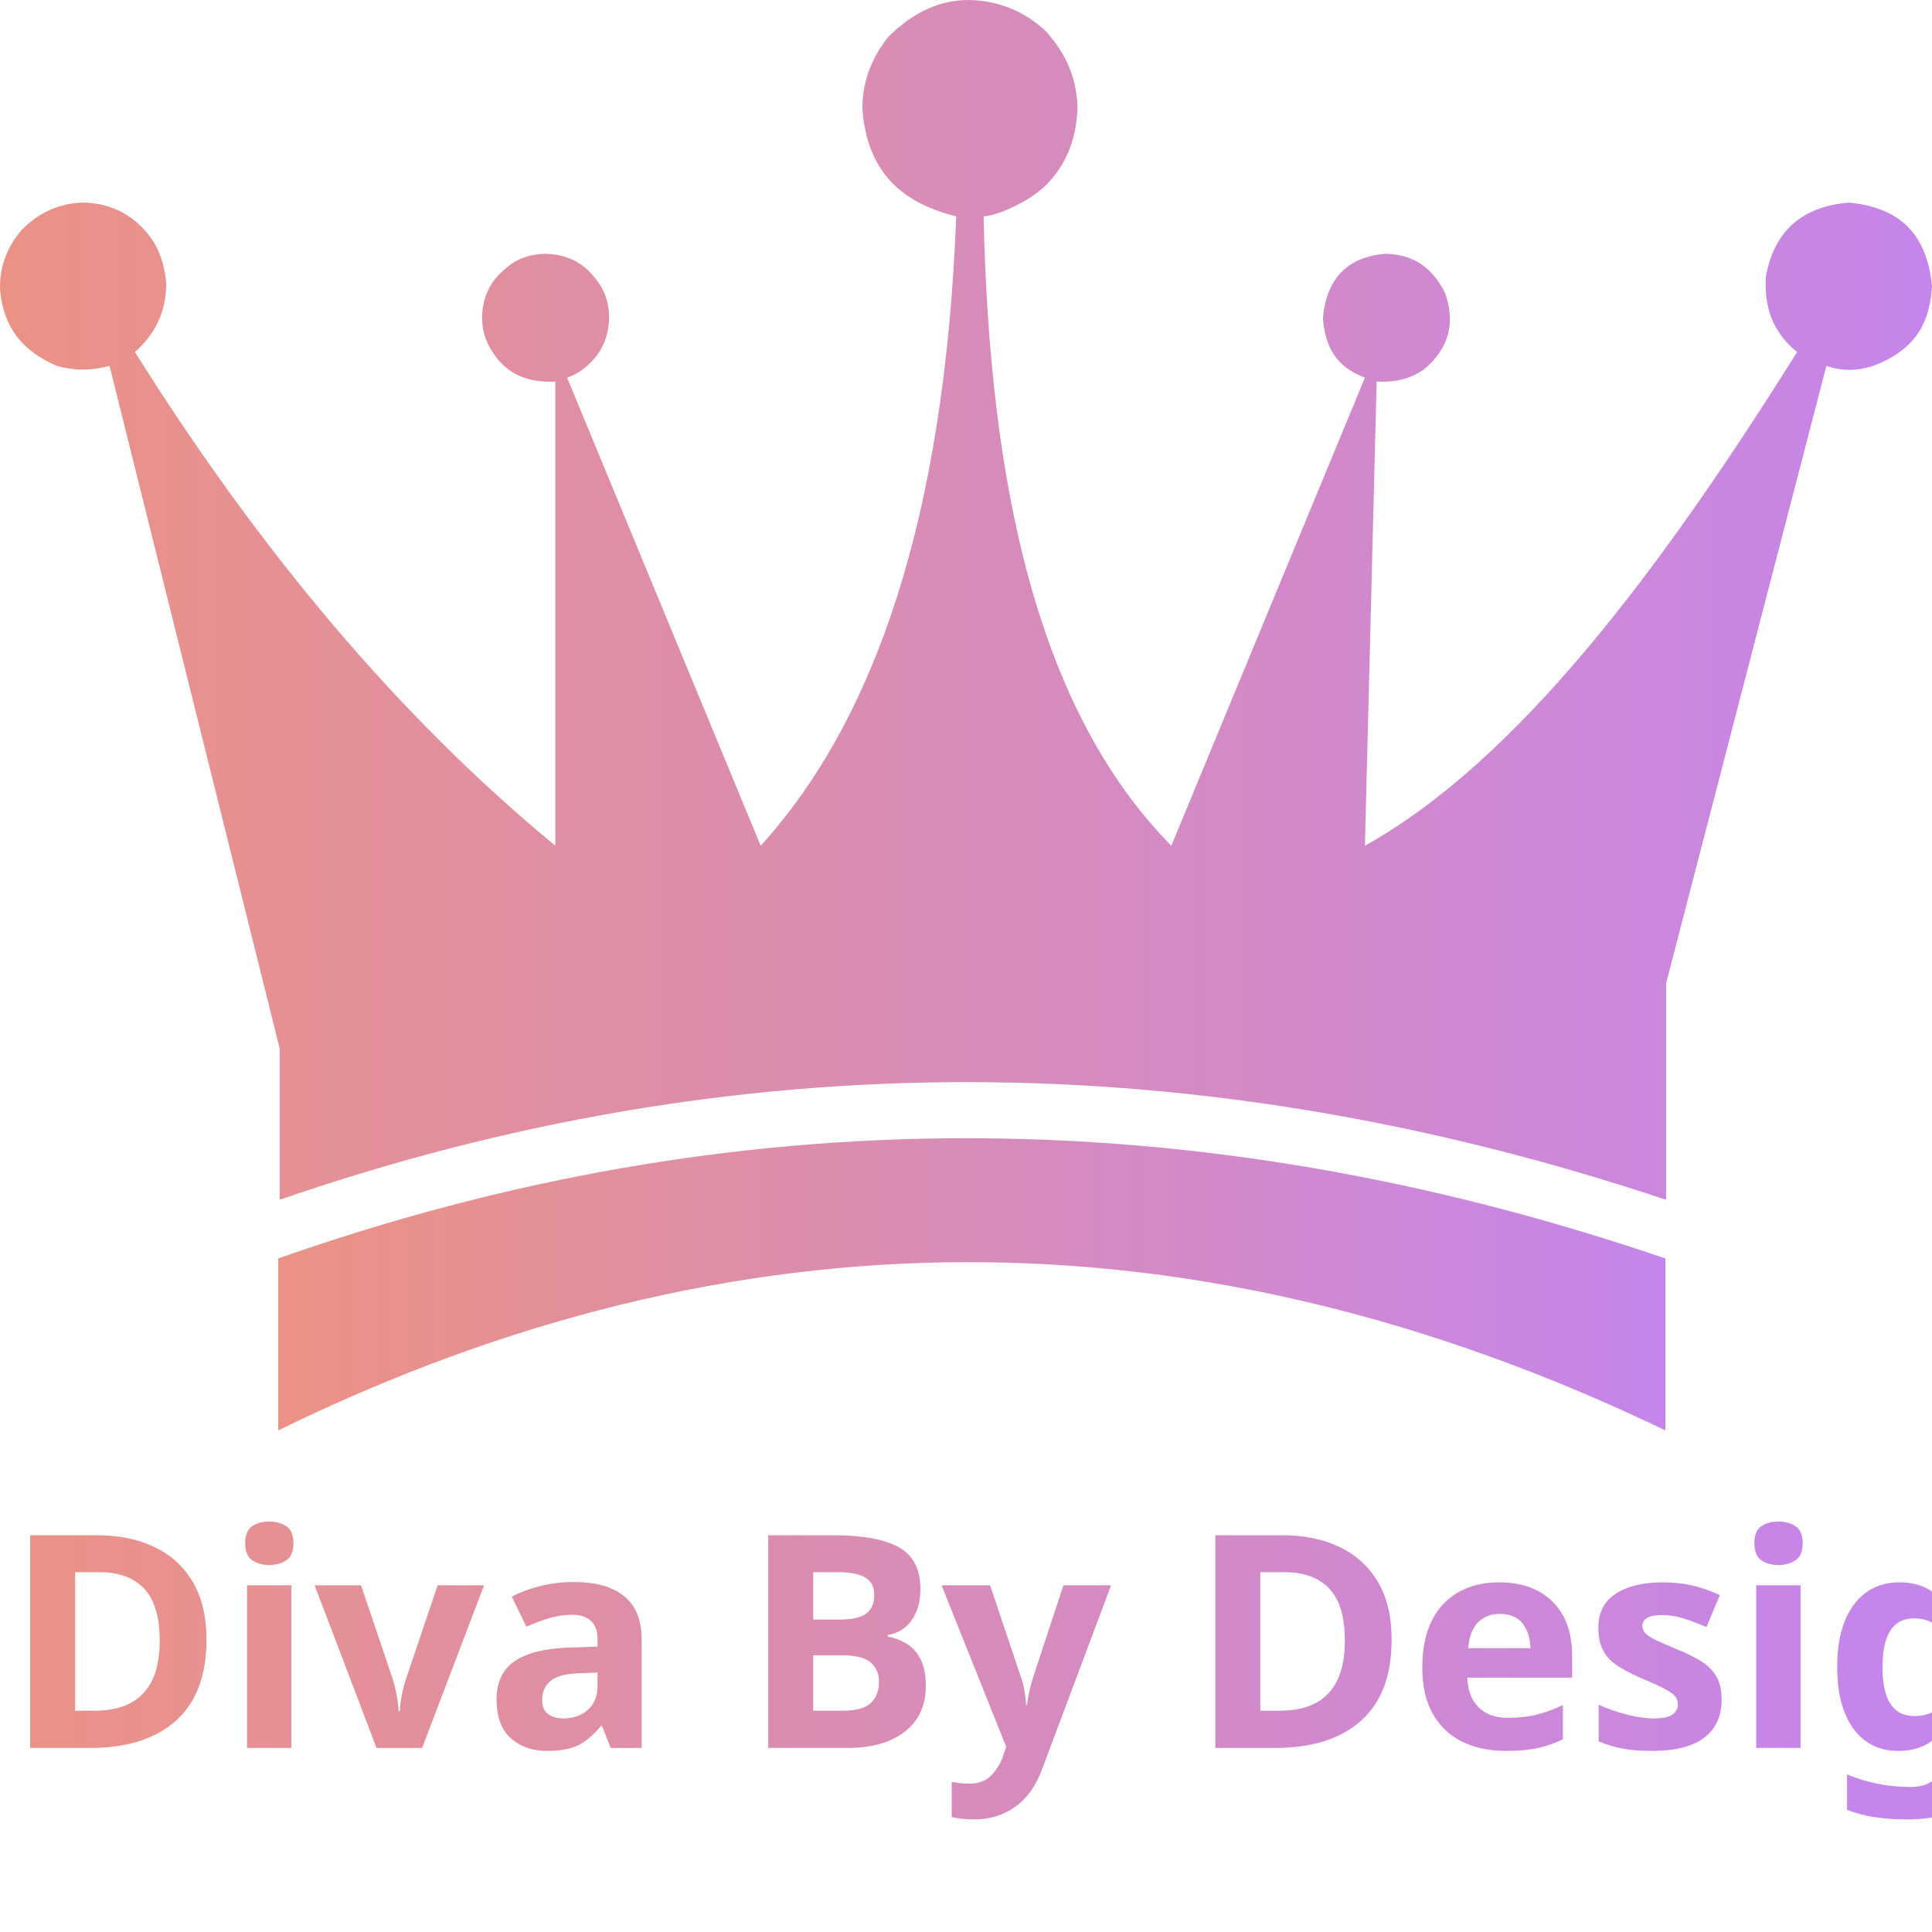
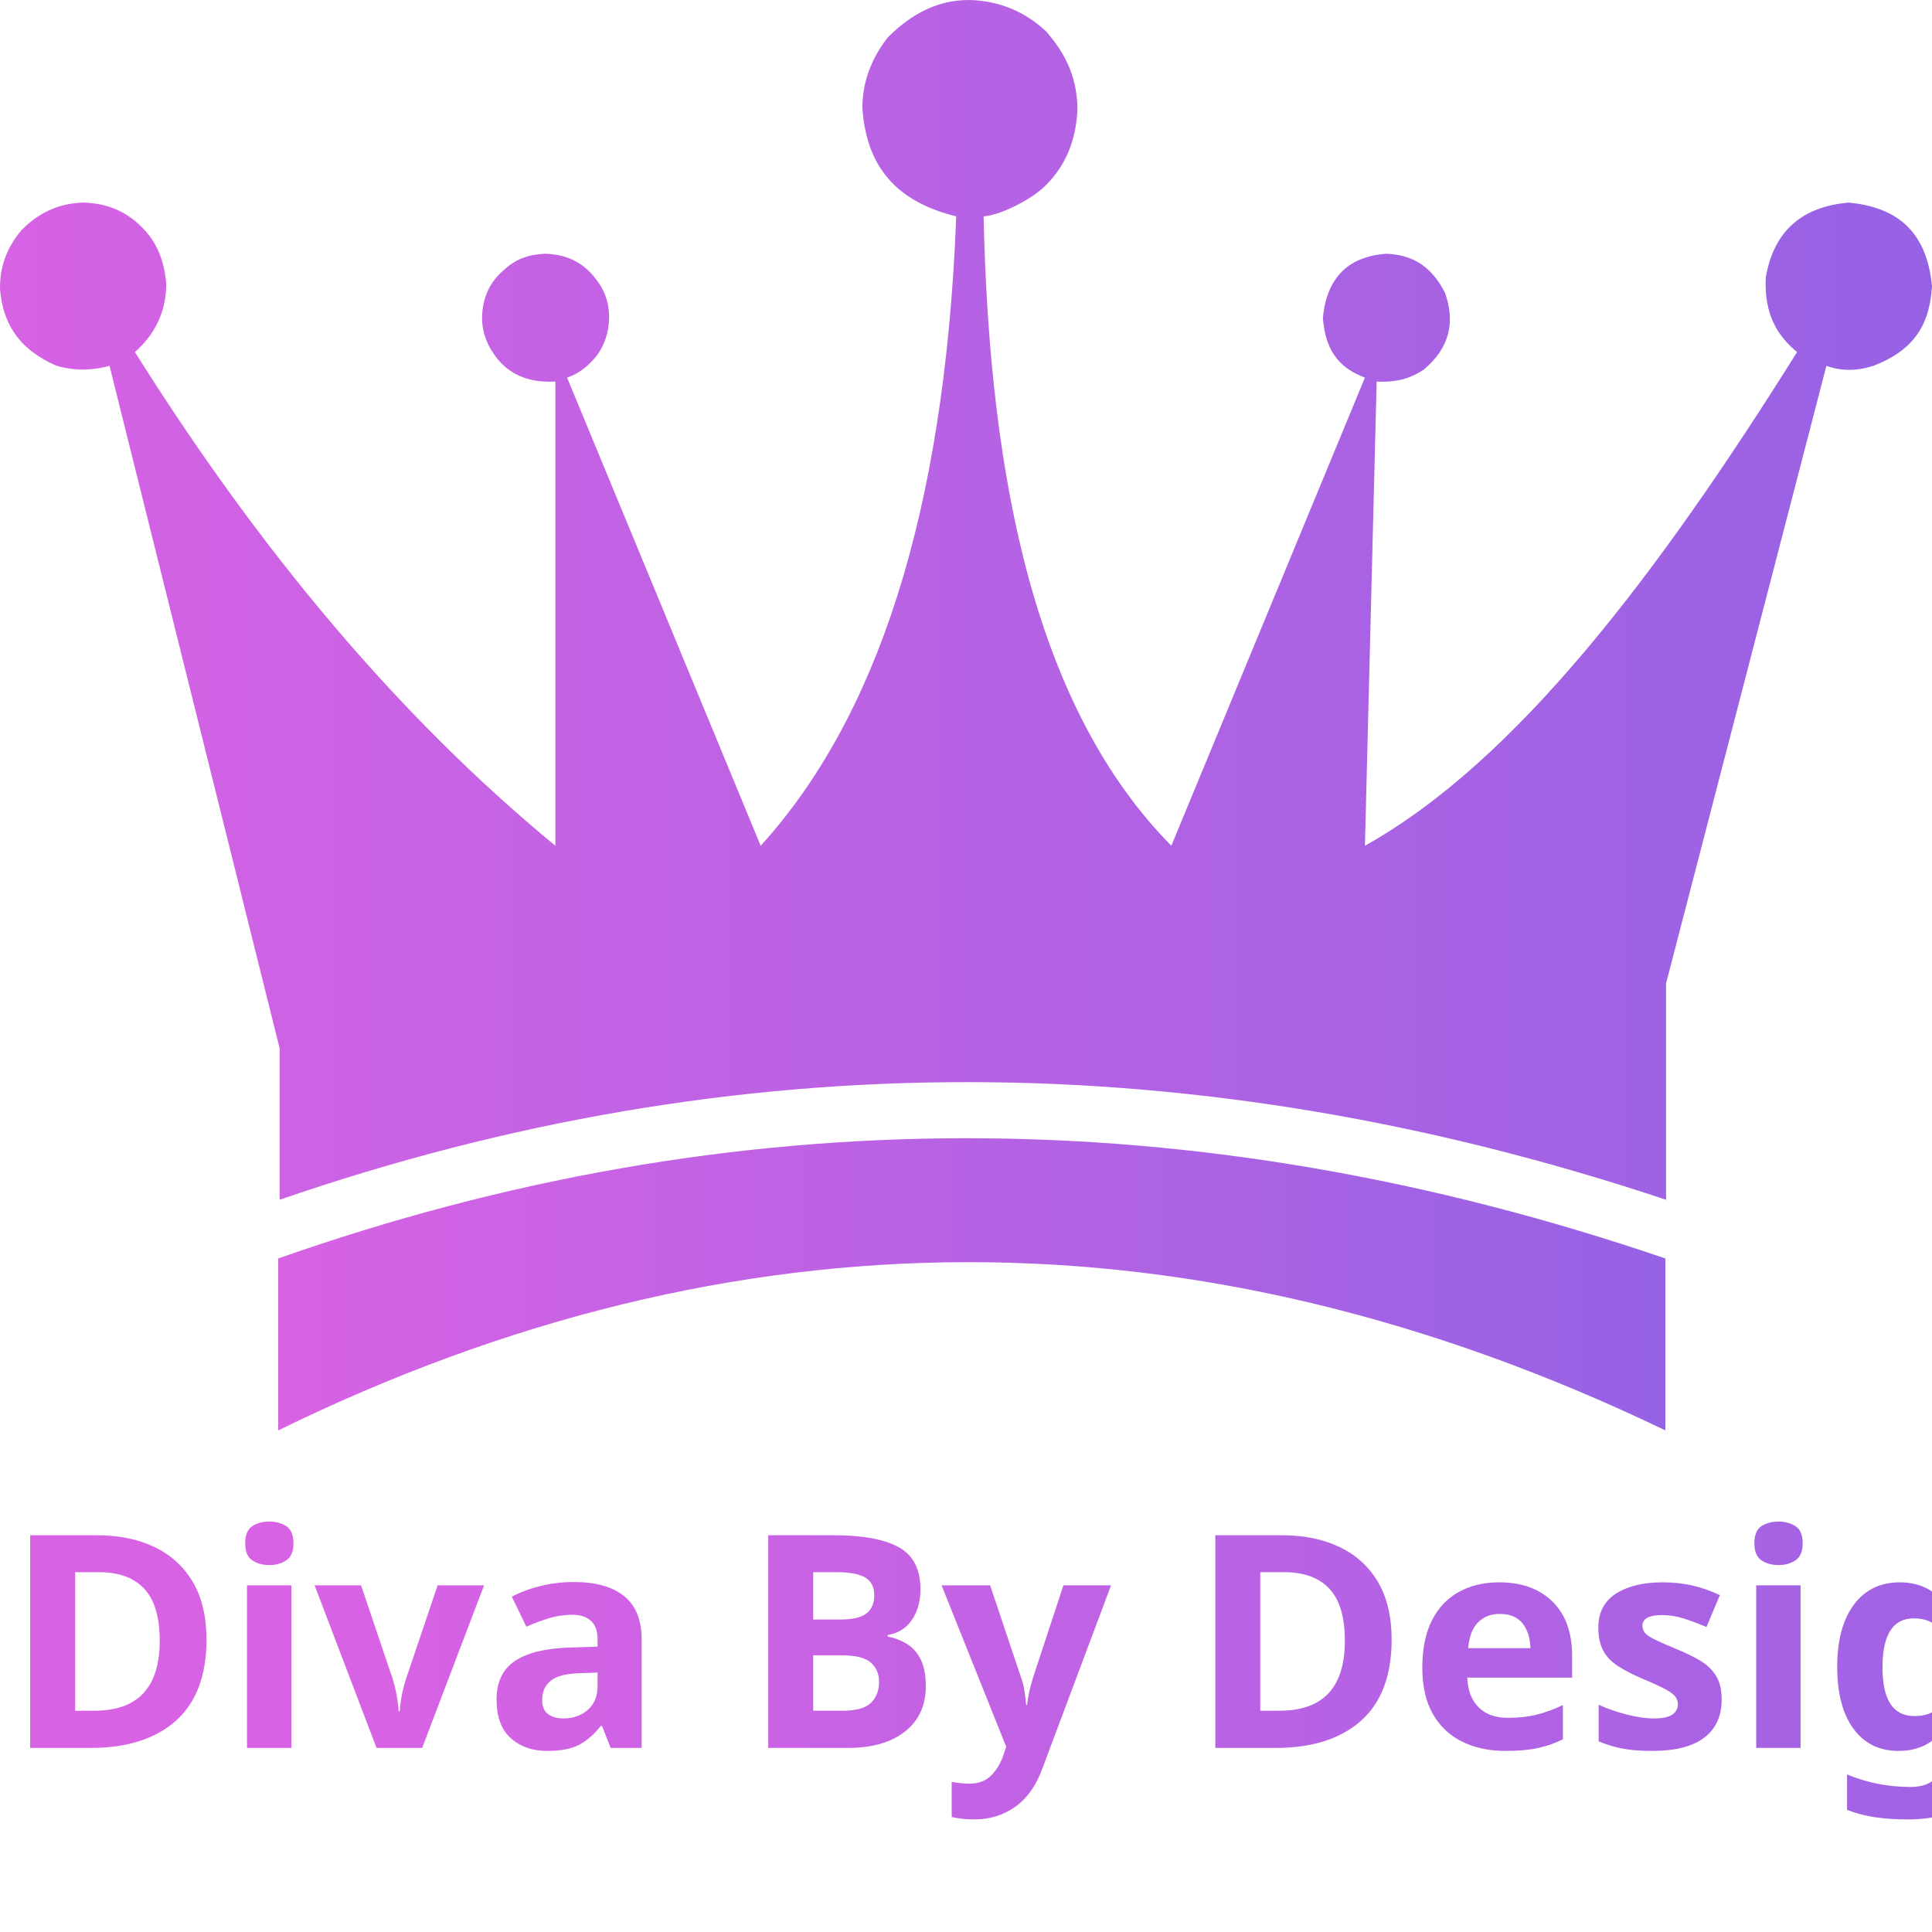
<svg xmlns="http://www.w3.org/2000/svg" width="100%" height="100%" viewBox="0 0 10000 10000" version="1.1" xml:space="preserve" style="fill-rule:evenodd;clip-rule:evenodd;stroke-linejoin:round;stroke-miterlimit:1.414;">
-   <g transform="matrix(10,0,0,10,-1970.18,876.036)">
-     <text x="198.751px" y="817.126px" style="font-family:'LeagueSpartan-Bold', 'League Spartan';font-weight:700;font-size:154.167px;fill:url(#_Linear1);">Diva By Design</text>
-   </g>
-   <g transform="matrix(10,0,0,10,8.18545e-12,-9.09495e-13)">
-     <g transform="matrix(1.02279,0,0,1.02279,-6.35043,-4.22271)">
-       <path d="M849,728L849,641C610.475,559.562 376.509,560.162 147,641L147,728C377.224,615.329 611.168,613.653 849,728Z" style="fill:url(#_Linear2);" />
+   <g>
+     <g transform="matrix(10,0,0,10,17.33,9047.3)">
+       <text x="0px" y="0px" style="font-family:'LeagueSpartan-Bold', 'League Spartan';font-weight:700;font-size:154.167px;fill:url(#_Linear1);">Diva By Design</text>
    </g>
-     <g transform="matrix(1.01214,0,0,1.01803,-4.04017,0.00201835)">
-       <path d="M147,610C380.947,529.669 617.315,530.836 856,610L856,500L938,186C945.804,188.808 953.814,188.658 962,186C985.386,177.15 990.906,162.094 992,145.5C989.178,116.127 972.554,105.254 949.5,103C925.533,105.019 911.11,117.406 907,141C906.013,159.631 912.941,170.792 923,179C851.821,291.995 779.134,387.205 702,430L708,194C719.898,194.566 726.388,191.572 732,188C745.762,176.554 748.059,163.343 743,149C735.332,133.81 724.676,129.543 713,129C693.289,130.408 682.525,141.315 680.5,161.5C681.84,180.46 690.91,187.754 702,192L603,430C534.531,360.951 509.982,246.599 507,110C514.692,109.634 531.35,101.821 539,94C548.718,84.306 554.41,71.577 555,55C554.641,37.566 547.7,25.999 539,16C528.264,6.023 515.374,0.465 500,0C483.061,-0.143 469.65,7.487 458,19C448.874,30.676 445.012,42.708 445,55C447.281,88.358 466.253,103.437 493,110C487.104,263.203 451.461,365.953 393,430L294,192C300.178,189.948 304.957,185.979 309,181C313.749,174.69 315.318,168.146 315.5,161.5C315.504,154.428 313.549,147.542 308,141C302.502,134.098 294.766,129.418 283,129C275.352,129.259 268.167,131.238 262,137C254.501,143.144 250.707,151.332 250.5,161.5C250.58,170.266 253.805,176.52 258,182C264.691,190.467 274.505,194.718 288,194L288,430C207.902,364.439 136.66,279.859 73,179C83.056,170.086 89.035,158.796 89,144C87.724,130.115 82.725,121.366 76,115C68.008,107.157 58.125,103.261 46.5,103C33.522,103.386 23.305,108.543 15,117C7.248,126.083 3.799,136.131 4,147C5.379,163.153 12.421,177.152 33,186C42.938,188.787 51.757,188.249 60,186L147,533L147,610Z" style="fill:url(#_Linear3);" />
+     <g transform="matrix(10,0,0,10,8.18545e-12,-9.09495e-13)">
+       <g transform="matrix(1.02279,0,0,1.02279,-6.35043,-4.22271)">
+         <path d="M849,728L849,641C610.475,559.562 376.509,560.162 147,641L147,728C377.224,615.329 611.168,613.653 849,728Z" style="fill:url(#_Linear2);" />
+       </g>
+       <g transform="matrix(1.01214,0,0,1.01803,-4.04017,0.00201835)">
+         <path d="M147,610C380.947,529.669 617.315,530.836 856,610L856,500L938,186C945.804,188.808 953.814,188.658 962,186C985.386,177.15 990.906,162.094 992,145.5C989.178,116.127 972.554,105.254 949.5,103C925.533,105.019 911.11,117.406 907,141C906.013,159.631 912.941,170.792 923,179C851.821,291.995 779.134,387.205 702,430L708,194C719.898,194.566 726.388,191.572 732,188C745.762,176.554 748.059,163.343 743,149C735.332,133.81 724.676,129.543 713,129C693.289,130.408 682.525,141.315 680.5,161.5C681.84,180.46 690.91,187.754 702,192L603,430C534.531,360.951 509.982,246.599 507,110C514.692,109.634 531.35,101.821 539,94C548.718,84.306 554.41,71.577 555,55C554.641,37.566 547.7,25.999 539,16C528.264,6.023 515.374,0.465 500,0C483.061,-0.143 469.65,7.487 458,19C448.874,30.676 445.012,42.708 445,55C447.281,88.358 466.253,103.437 493,110C487.104,263.203 451.461,365.953 393,430L294,192C300.178,189.948 304.957,185.979 309,181C313.749,174.69 315.318,168.146 315.5,161.5C315.504,154.428 313.549,147.542 308,141C302.502,134.098 294.766,129.418 283,129C275.352,129.259 268.167,131.238 262,137C254.501,143.144 250.707,151.332 250.5,161.5C250.58,170.266 253.805,176.52 258,182C264.691,190.467 274.505,194.718 288,194L288,430C207.902,364.439 136.66,279.859 73,179C83.056,170.086 89.035,158.796 89,144C87.724,130.115 82.725,121.366 76,115C68.008,107.157 58.125,103.261 46.5,103C33.522,103.386 23.305,108.543 15,117C7.248,126.083 3.799,136.131 4,147C5.379,163.153 12.421,177.152 33,186C42.938,188.787 51.757,188.249 60,186L147,533L147,610Z" style="fill:url(#_Linear3);" />
+       </g>
    </g>
  </g>
  <defs>
-     <linearGradient id="_Linear1" x1="0" y1="0" x2="1" y2="0" gradientUnits="userSpaceOnUse" gradientTransform="matrix(956.55,0,0,132.975,205.276,783.563)">
-       <stop offset="0" style="stop-color:rgb(235,146,133);stop-opacity:1" />
-       <stop offset="1" style="stop-color:rgb(197,133,235);stop-opacity:1" />
+     <linearGradient id="_Linear1" x1="0" y1="0" x2="1" y2="0" gradientUnits="userSpaceOnUse" gradientTransform="matrix(956.55,0,0,956.55,205.276,783.563)">
+       <stop offset="0" style="stop-color:rgb(215,98,228);stop-opacity:1" />
+       <stop offset="1" style="stop-color:rgb(150,98,228);stop-opacity:1" />
    </linearGradient>
-     <linearGradient id="_Linear2" x1="0" y1="0" x2="1" y2="0" gradientUnits="userSpaceOnUse" gradientTransform="matrix(702,0,0,147.854,147,654.073)">
-       <stop offset="0" style="stop-color:rgb(235,146,133);stop-opacity:1" />
-       <stop offset="1" style="stop-color:rgb(197,133,235);stop-opacity:1" />
+     <linearGradient id="_Linear2" x1="0" y1="0" x2="1" y2="0" gradientUnits="userSpaceOnUse" gradientTransform="matrix(702,0,0,702,147,654.073)">
+       <stop offset="0" style="stop-color:rgb(215,98,228);stop-opacity:1" />
+       <stop offset="1" style="stop-color:rgb(150,98,228);stop-opacity:1" />
    </linearGradient>
-     <linearGradient id="_Linear3" x1="0" y1="0" x2="1" y2="0" gradientUnits="userSpaceOnUse" gradientTransform="matrix(988.008,0,0,610.002,3.99172,304.999)">
-       <stop offset="0" style="stop-color:rgb(235,146,133);stop-opacity:1" />
-       <stop offset="1" style="stop-color:rgb(197,133,235);stop-opacity:1" />
+     <linearGradient id="_Linear3" x1="0" y1="0" x2="1" y2="0" gradientUnits="userSpaceOnUse" gradientTransform="matrix(988.008,0,0,988.008,3.99172,304.999)">
+       <stop offset="0" style="stop-color:rgb(215,98,228);stop-opacity:1" />
+       <stop offset="1" style="stop-color:rgb(150,98,228);stop-opacity:1" />
    </linearGradient>
    <style type="text/css">
            @font-face {
                font-family: Leauge Spartan;
                src: url('../fonts/LeagueSpartan-Regular.woff');
            }

            @font-face {
                font-family: LeaugeSpartan-Bold;
                src: url('../fonts/LeagueSpartan-Bold.woff');
                font-weight: bold;
            }
        </style>
  </defs>
</svg>
